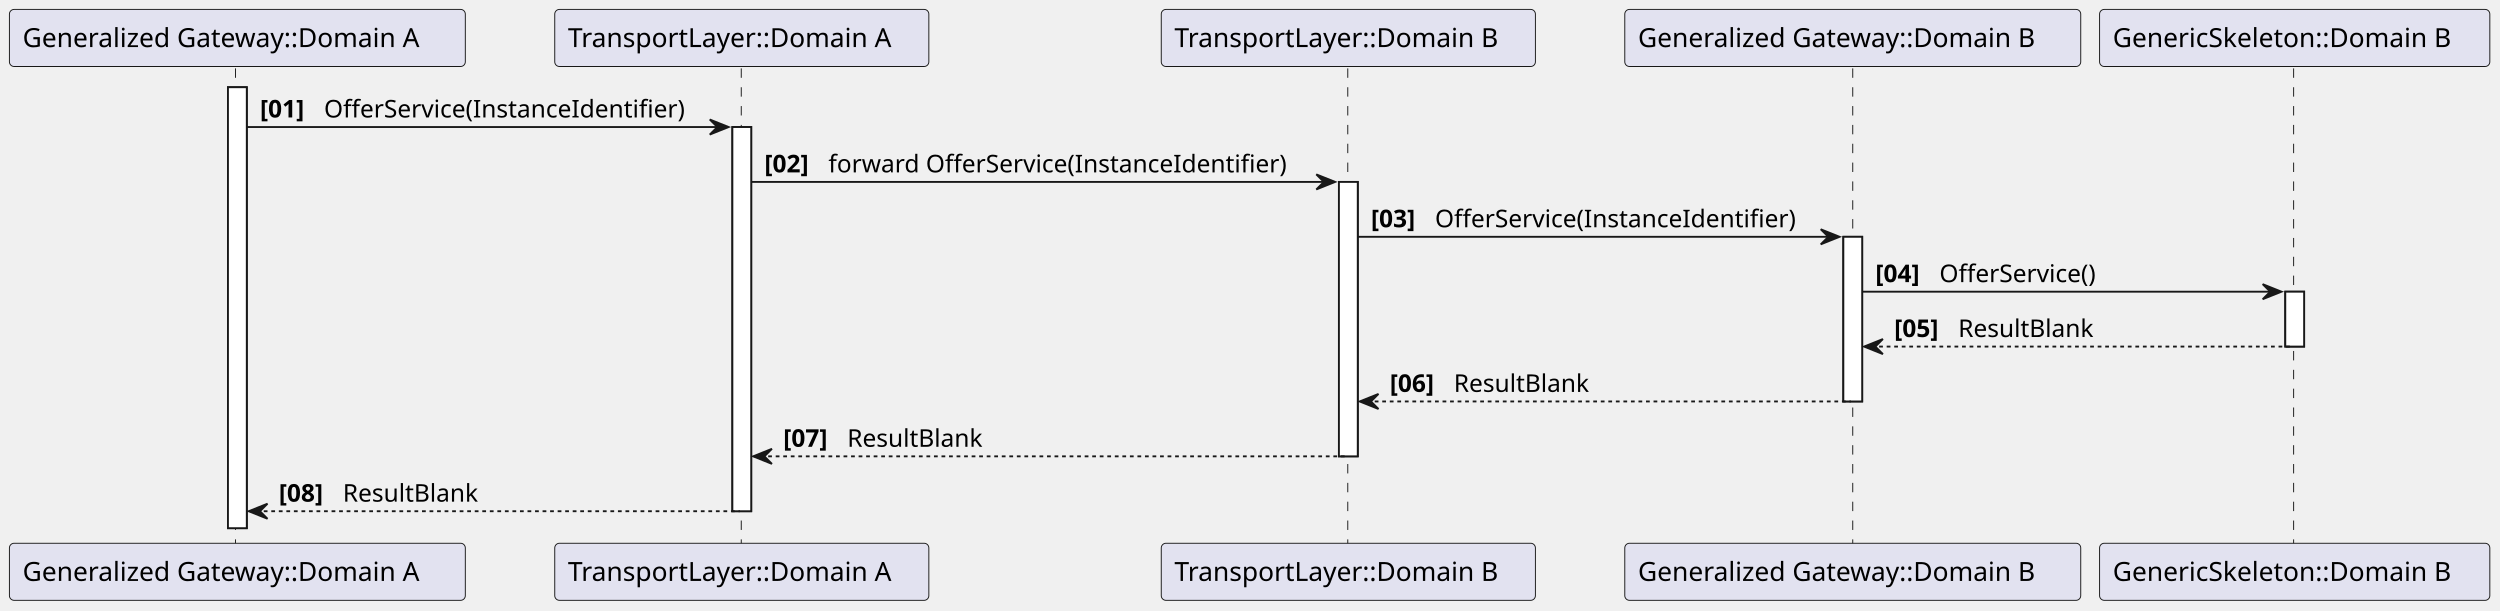
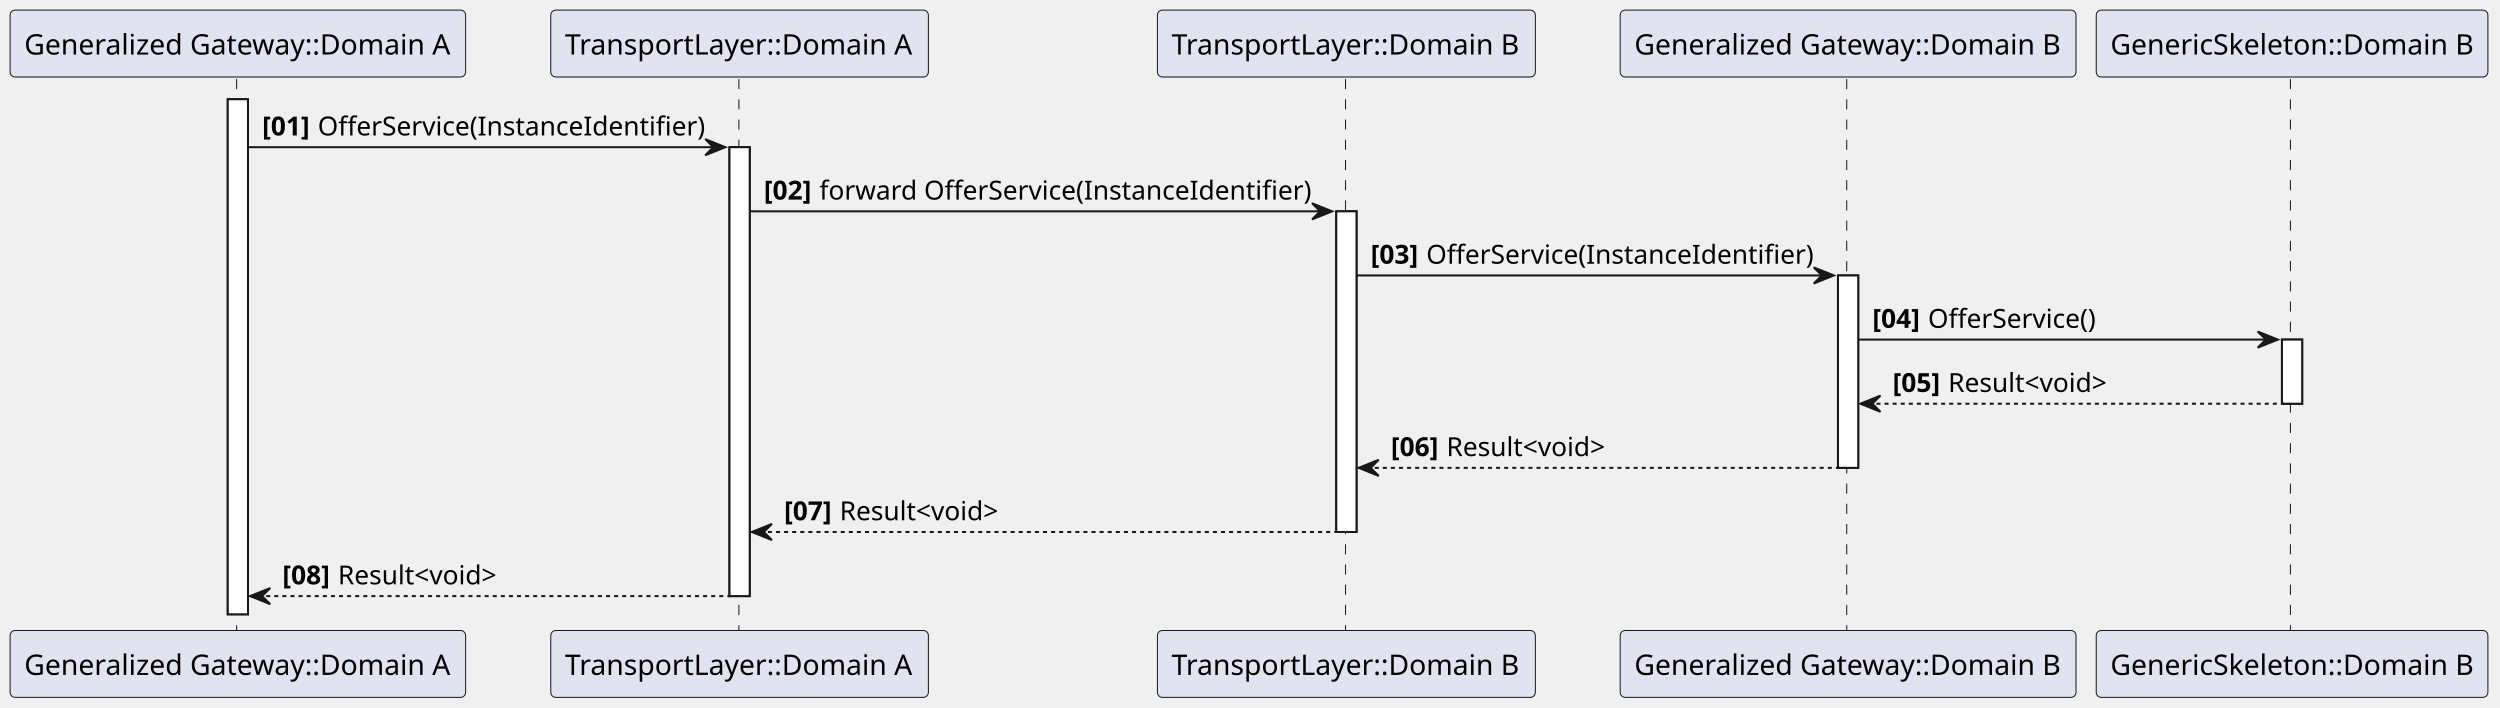
- <svg xmlns="http://www.w3.org/2000/svg" contentStyleType="text/css" data-diagram-type="SEQUENCE" height="324px" preserveAspectRatio="none" style="width:1327px;height:324px;background:#FFFFFF;" version="1.1" viewBox="0 0 1327 324" width="1327px" zoomAndPan="magnify">
+ <svg xmlns="http://www.w3.org/2000/svg" contentStyleType="text/css" data-diagram-type="SEQUENCE" height="350px" preserveAspectRatio="none" style="width:1236px;height:350px;background:#FFFFFF;" version="1.1" viewBox="0 0 1236 350" width="1236px" zoomAndPan="magnify">
  <defs />
  <g>
    <g>
-       <rect fill="#FFFFFF" height="234.062" style="stroke:#181818;stroke-width:1;" width="10" x="120.996" y="46.297" />
+       <rect fill="#FFFFFF" height="254.648" style="stroke:#181818;stroke-width:1;" width="10" x="112.602" y="49.068" />
    </g>
    <g>
-       <rect fill="#FFFFFF" height="203.93" style="stroke:#181818;stroke-width:1;" width="10" x="388.745" y="67.43" />
+       <rect fill="#FFFFFF" height="221.942" style="stroke:#181818;stroke-width:1;" width="10" x="360.648" y="72.774" />
    </g>
    <g>
-       <rect fill="#FFFFFF" height="145.664" style="stroke:#181818;stroke-width:1;" width="10" x="710.697" y="96.562" />
+       <rect fill="#FFFFFF" height="158.53" style="stroke:#181818;stroke-width:1;" width="10" x="660.655" y="104.48" />
    </g>
    <g>
-       <rect fill="#FFFFFF" height="87.398" style="stroke:#181818;stroke-width:1;" width="10" x="978.446" y="125.695" />
+       <rect fill="#FFFFFF" height="95.118" style="stroke:#181818;stroke-width:1;" width="10" x="908.701" y="136.186" />
    </g>
    <g>
-       <rect fill="#FFFFFF" height="29.133" style="stroke:#181818;stroke-width:1;" width="10" x="1213.027" y="154.828" />
+       <rect fill="#FFFFFF" height="31.706" style="stroke:#181818;stroke-width:1;" width="10" x="1128.196" y="167.892" />
    </g>
    <g>
-       <rect fill="#000000" fill-opacity="0" height="253.062" width="8" x="121.996" y="36.297" />
-       <line style="stroke:#181818;stroke-width:0.5;stroke-dasharray:5,5;" x1="125" x2="125" y1="36.297" y2="289.359" />
+       <rect fill="#000000" fill-opacity="0" height="273.648" width="8" x="113.602" y="39.068" />
+       <line style="stroke:#181818;stroke-width:0.5;stroke-dasharray:5,5;" x1="117" x2="117" y1="39.068" y2="312.716" />
    </g>
    <g>
-       <rect fill="#000000" fill-opacity="0" height="253.062" width="8" x="389.745" y="36.297" />
-       <line style="stroke:#181818;stroke-width:0.5;stroke-dasharray:5,5;" x1="393.46" x2="393.46" y1="36.297" y2="289.359" />
+       <rect fill="#000000" fill-opacity="0" height="273.648" width="8" x="361.648" y="39.068" />
+       <line style="stroke:#181818;stroke-width:0.5;stroke-dasharray:5,5;" x1="365.303" x2="365.303" y1="39.068" y2="312.716" />
    </g>
    <g>
-       <rect fill="#000000" fill-opacity="0" height="253.062" width="8" x="711.697" y="36.297" />
-       <line style="stroke:#181818;stroke-width:0.5;stroke-dasharray:5,5;" x1="715.398" x2="715.398" y1="36.297" y2="289.359" />
+       <rect fill="#000000" fill-opacity="0" height="273.648" width="8" x="661.655" y="39.068" />
+       <line style="stroke:#181818;stroke-width:0.5;stroke-dasharray:5,5;" x1="665.233" x2="665.233" y1="39.068" y2="312.716" />
    </g>
    <g>
-       <rect fill="#000000" fill-opacity="0" height="253.062" width="8" x="979.446" y="36.297" />
-       <line style="stroke:#181818;stroke-width:0.5;stroke-dasharray:5,5;" x1="983.436" x2="983.436" y1="36.297" y2="289.359" />
+       <rect fill="#000000" fill-opacity="0" height="273.648" width="8" x="909.701" y="39.068" />
+       <line style="stroke:#181818;stroke-width:0.5;stroke-dasharray:5,5;" x1="913.023" x2="913.023" y1="39.068" y2="312.716" />
    </g>
    <g>
-       <rect fill="#000000" fill-opacity="0" height="253.062" width="8" x="1214.027" y="36.297" />
-       <line style="stroke:#181818;stroke-width:0.5;stroke-dasharray:5,5;" x1="1217.456" x2="1217.456" y1="36.297" y2="289.359" />
+       <rect fill="#000000" fill-opacity="0" height="273.648" width="8" x="1129.196" y="39.068" />
+       <line style="stroke:#181818;stroke-width:0.5;stroke-dasharray:5,5;" x1="1132.38" x2="1132.38" y1="39.068" y2="312.716" />
    </g>
    <g class="participant participant-head" data-participant="GATEWAY">
-       <rect fill="#E2E2F0" height="30.297" rx="2.5" ry="2.5" style="stroke:#181818;stroke-width:0.5;" width="241.992" x="5" y="5" />
-       <text fill="#000000" font-family="sans-serif" font-size="14" lengthAdjust="spacing" textLength="227.992" x="12" y="24.995">Generalized Gateway::Domain A</text>
+       <rect fill="#E2E2F0" height="33.068" rx="2.5" ry="2.5" style="stroke:#181818;stroke-width:0.5;" width="225.203" x="5" y="5" />
+       <text fill="#000000" font-family="sans-serif" font-size="14" lengthAdjust="spacing" textLength="211.203" x="12" y="26.966">Generalized Gateway::Domain A</text>
    </g>
    <g class="participant participant-tail" data-participant="GATEWAY">
-       <rect fill="#E2E2F0" height="30.297" rx="2.5" ry="2.5" style="stroke:#181818;stroke-width:0.5;" width="241.992" x="5" y="288.359" />
-       <text fill="#000000" font-family="sans-serif" font-size="14" lengthAdjust="spacing" textLength="227.992" x="12" y="308.354">Generalized Gateway::Domain A</text>
+       <rect fill="#E2E2F0" height="33.068" rx="2.5" ry="2.5" style="stroke:#181818;stroke-width:0.5;" width="225.203" x="5" y="311.716" />
+       <text fill="#000000" font-family="sans-serif" font-size="14" lengthAdjust="spacing" textLength="211.203" x="12" y="333.682">Generalized Gateway::Domain A</text>
    </g>
    <g class="participant participant-head" data-participant="TRANSPORT_LAYER">
-       <rect fill="#E2E2F0" height="30.297" rx="2.5" ry="2.5" style="stroke:#181818;stroke-width:0.5;" width="198.57" x="294.46" y="5" />
-       <text fill="#000000" font-family="sans-serif" font-size="14" lengthAdjust="spacing" textLength="184.57" x="301.46" y="24.995">TransportLayer::Domain A</text>
+       <rect fill="#E2E2F0" height="33.068" rx="2.5" ry="2.5" style="stroke:#181818;stroke-width:0.5;" width="186.689" x="272.303" y="5" />
+       <text fill="#000000" font-family="sans-serif" font-size="14" lengthAdjust="spacing" textLength="172.689" x="279.303" y="26.966">TransportLayer::Domain A</text>
    </g>
    <g class="participant participant-tail" data-participant="TRANSPORT_LAYER">
-       <rect fill="#E2E2F0" height="30.297" rx="2.5" ry="2.5" style="stroke:#181818;stroke-width:0.5;" width="198.57" x="294.46" y="288.359" />
-       <text fill="#000000" font-family="sans-serif" font-size="14" lengthAdjust="spacing" textLength="184.57" x="301.46" y="308.354">TransportLayer::Domain A</text>
+       <rect fill="#E2E2F0" height="33.068" rx="2.5" ry="2.5" style="stroke:#181818;stroke-width:0.5;" width="186.689" x="272.303" y="311.716" />
+       <text fill="#000000" font-family="sans-serif" font-size="14" lengthAdjust="spacing" textLength="172.689" x="279.303" y="333.682">TransportLayer::Domain A</text>
    </g>
    <g class="participant participant-head" data-participant="TRANSPORT_LAYER_OTHER">
-       <rect fill="#E2E2F0" height="30.297" rx="2.5" ry="2.5" style="stroke:#181818;stroke-width:0.5;" width="198.598" x="616.398" y="5" />
-       <text fill="#000000" font-family="sans-serif" font-size="14" lengthAdjust="spacing" textLength="184.598" x="623.398" y="24.995">TransportLayer::Domain B</text>
+       <rect fill="#E2E2F0" height="33.068" rx="2.5" ry="2.5" style="stroke:#181818;stroke-width:0.5;" width="186.843" x="572.233" y="5" />
+       <text fill="#000000" font-family="sans-serif" font-size="14" lengthAdjust="spacing" textLength="172.843" x="579.233" y="26.966">TransportLayer::Domain B</text>
    </g>
    <g class="participant participant-tail" data-participant="TRANSPORT_LAYER_OTHER">
-       <rect fill="#E2E2F0" height="30.297" rx="2.5" ry="2.5" style="stroke:#181818;stroke-width:0.5;" width="198.598" x="616.398" y="288.359" />
-       <text fill="#000000" font-family="sans-serif" font-size="14" lengthAdjust="spacing" textLength="184.598" x="623.398" y="308.354">TransportLayer::Domain B</text>
+       <rect fill="#E2E2F0" height="33.068" rx="2.5" ry="2.5" style="stroke:#181818;stroke-width:0.5;" width="186.843" x="572.233" y="311.716" />
+       <text fill="#000000" font-family="sans-serif" font-size="14" lengthAdjust="spacing" textLength="172.843" x="579.233" y="333.682">TransportLayer::Domain B</text>
    </g>
    <g class="participant participant-head" data-participant="GATEWAY_OTHER">
-       <rect fill="#E2E2F0" height="30.297" rx="2.5" ry="2.5" style="stroke:#181818;stroke-width:0.5;" width="242.019" x="862.436" y="5" />
-       <text fill="#000000" font-family="sans-serif" font-size="14" lengthAdjust="spacing" textLength="228.019" x="869.436" y="24.995">Generalized Gateway::Domain B</text>
+       <rect fill="#E2E2F0" height="33.068" rx="2.5" ry="2.5" style="stroke:#181818;stroke-width:0.5;" width="225.357" x="801.023" y="5" />
+       <text fill="#000000" font-family="sans-serif" font-size="14" lengthAdjust="spacing" textLength="211.357" x="808.023" y="26.966">Generalized Gateway::Domain B</text>
    </g>
    <g class="participant participant-tail" data-participant="GATEWAY_OTHER">
-       <rect fill="#E2E2F0" height="30.297" rx="2.5" ry="2.5" style="stroke:#181818;stroke-width:0.5;" width="242.019" x="862.436" y="288.359" />
-       <text fill="#000000" font-family="sans-serif" font-size="14" lengthAdjust="spacing" textLength="228.019" x="869.436" y="308.354">Generalized Gateway::Domain B</text>
+       <rect fill="#E2E2F0" height="33.068" rx="2.5" ry="2.5" style="stroke:#181818;stroke-width:0.5;" width="225.357" x="801.023" y="311.716" />
+       <text fill="#000000" font-family="sans-serif" font-size="14" lengthAdjust="spacing" textLength="211.357" x="808.023" y="333.682">Generalized Gateway::Domain B</text>
    </g>
    <g class="participant participant-head" data-participant="SKELETON_INSTANCE">
-       <rect fill="#E2E2F0" height="30.297" rx="2.5" ry="2.5" style="stroke:#181818;stroke-width:0.5;" width="207.143" x="1114.456" y="5" />
-       <text fill="#000000" font-family="sans-serif" font-size="14" lengthAdjust="spacing" textLength="193.143" x="1121.456" y="24.995">GenericSkeleton::Domain B</text>
+       <rect fill="#E2E2F0" height="33.068" rx="2.5" ry="2.5" style="stroke:#181818;stroke-width:0.5;" width="193.633" x="1036.38" y="5" />
+       <text fill="#000000" font-family="sans-serif" font-size="14" lengthAdjust="spacing" textLength="179.633" x="1043.38" y="26.966">GenericSkeleton::Domain B</text>
    </g>
    <g class="participant participant-tail" data-participant="SKELETON_INSTANCE">
-       <rect fill="#E2E2F0" height="30.297" rx="2.5" ry="2.5" style="stroke:#181818;stroke-width:0.5;" width="207.143" x="1114.456" y="288.359" />
-       <text fill="#000000" font-family="sans-serif" font-size="14" lengthAdjust="spacing" textLength="193.143" x="1121.456" y="308.354">GenericSkeleton::Domain B</text>
+       <rect fill="#E2E2F0" height="33.068" rx="2.5" ry="2.5" style="stroke:#181818;stroke-width:0.5;" width="193.633" x="1036.38" y="311.716" />
+       <text fill="#000000" font-family="sans-serif" font-size="14" lengthAdjust="spacing" textLength="179.633" x="1043.38" y="333.682">GenericSkeleton::Domain B</text>
    </g>
    <g>
-       <rect fill="#FFFFFF" height="234.062" style="stroke:#181818;stroke-width:1;" width="10" x="120.996" y="46.297" />
+       <rect fill="#FFFFFF" height="254.648" style="stroke:#181818;stroke-width:1;" width="10" x="112.602" y="49.068" />
    </g>
    <g>
-       <rect fill="#FFFFFF" height="203.93" style="stroke:#181818;stroke-width:1;" width="10" x="388.745" y="67.43" />
+       <rect fill="#FFFFFF" height="221.942" style="stroke:#181818;stroke-width:1;" width="10" x="360.648" y="72.774" />
    </g>
    <g>
-       <rect fill="#FFFFFF" height="145.664" style="stroke:#181818;stroke-width:1;" width="10" x="710.697" y="96.562" />
+       <rect fill="#FFFFFF" height="158.53" style="stroke:#181818;stroke-width:1;" width="10" x="660.655" y="104.48" />
    </g>
    <g>
-       <rect fill="#FFFFFF" height="87.398" style="stroke:#181818;stroke-width:1;" width="10" x="978.446" y="125.695" />
+       <rect fill="#FFFFFF" height="95.118" style="stroke:#181818;stroke-width:1;" width="10" x="908.701" y="136.186" />
    </g>
    <g>
-       <rect fill="#FFFFFF" height="29.133" style="stroke:#181818;stroke-width:1;" width="10" x="1213.027" y="154.828" />
+       <rect fill="#FFFFFF" height="31.706" style="stroke:#181818;stroke-width:1;" width="10" x="1128.196" y="167.892" />
    </g>
    <g class="message" data-participant-1="GATEWAY" data-participant-2="TRANSPORT_LAYER">
-       <polygon fill="#181818" points="376.745,63.43,386.745,67.43,376.745,71.43,380.745,67.43" style="stroke:#181818;stroke-width:1;" />
-       <line style="stroke:#181818;stroke-width:1;" x1="130.996" x2="382.745" y1="67.43" y2="67.43" />
-       <text fill="#000000" font-family="sans-serif" font-size="13" font-weight="bold" lengthAdjust="spacing" textLength="29.974" x="137.996" y="62.364">[01]</text>
-       <text fill="#000000" font-family="sans-serif" font-size="13" lengthAdjust="spacing" textLength="204.775" x="171.97" y="62.364">OfferService(InstanceIdentifier)</text>
+       <polygon fill="#181818" points="348.648,68.774,358.648,72.774,348.648,76.774,352.648,72.774" style="stroke:#181818;stroke-width:1;" />
+       <line style="stroke:#181818;stroke-width:1;" x1="122.602" x2="354.648" y1="72.774" y2="72.774" />
+       <text fill="#000000" font-family="sans-serif" font-size="13" font-weight="bold" lengthAdjust="spacing" textLength="23.478" x="129.602" y="66.965">[01]</text>
+       <text fill="#000000" font-family="sans-serif" font-size="13" lengthAdjust="spacing" textLength="191.568" x="157.08" y="66.965">OfferService(InstanceIdentifier)</text>
    </g>
    <g class="message" data-participant-1="TRANSPORT_LAYER" data-participant-2="TRANSPORT_LAYER_OTHER">
-       <polygon fill="#181818" points="698.697,92.562,708.697,96.562,698.697,100.562,702.697,96.562" style="stroke:#181818;stroke-width:1;" />
-       <line style="stroke:#181818;stroke-width:1;" x1="398.745" x2="704.697" y1="96.562" y2="96.562" />
-       <text fill="#000000" font-family="sans-serif" font-size="13" font-weight="bold" lengthAdjust="spacing" textLength="29.974" x="405.745" y="91.497">[02]</text>
-       <text fill="#000000" font-family="sans-serif" font-size="13" lengthAdjust="spacing" textLength="258.978" x="439.719" y="91.497">forward OfferService(InstanceIdentifier)</text>
+       <polygon fill="#181818" points="648.655,100.48,658.655,104.48,648.655,108.48,652.655,104.48" style="stroke:#181818;stroke-width:1;" />
+       <line style="stroke:#181818;stroke-width:1;" x1="370.648" x2="654.655" y1="104.48" y2="104.48" />
+       <text fill="#000000" font-family="sans-serif" font-size="13" font-weight="bold" lengthAdjust="spacing" textLength="23.478" x="377.648" y="98.671">[02]</text>
+       <text fill="#000000" font-family="sans-serif" font-size="13" lengthAdjust="spacing" textLength="243.529" x="405.126" y="98.671">forward OfferService(InstanceIdentifier)</text>
    </g>
    <g class="message" data-participant-1="TRANSPORT_LAYER_OTHER" data-participant-2="GATEWAY_OTHER">
-       <polygon fill="#181818" points="966.446,121.695,976.446,125.695,966.446,129.695,970.446,125.695" style="stroke:#181818;stroke-width:1;" />
-       <line style="stroke:#181818;stroke-width:1;" x1="720.697" x2="972.446" y1="125.695" y2="125.695" />
-       <text fill="#000000" font-family="sans-serif" font-size="13" font-weight="bold" lengthAdjust="spacing" textLength="29.974" x="727.697" y="120.629">[03]</text>
-       <text fill="#000000" font-family="sans-serif" font-size="13" lengthAdjust="spacing" textLength="204.775" x="761.67" y="120.629">OfferService(InstanceIdentifier)</text>
+       <polygon fill="#181818" points="896.701,132.186,906.701,136.186,896.701,140.186,900.701,136.186" style="stroke:#181818;stroke-width:1;" />
+       <line style="stroke:#181818;stroke-width:1;" x1="670.655" x2="902.701" y1="136.186" y2="136.186" />
+       <text fill="#000000" font-family="sans-serif" font-size="13" font-weight="bold" lengthAdjust="spacing" textLength="23.478" x="677.655" y="130.377">[03]</text>
+       <text fill="#000000" font-family="sans-serif" font-size="13" lengthAdjust="spacing" textLength="191.568" x="705.133" y="130.377">OfferService(InstanceIdentifier)</text>
    </g>
    <g class="message" data-participant-1="GATEWAY_OTHER" data-participant-2="SKELETON_INSTANCE">
-       <polygon fill="#181818" points="1201.027,150.828,1211.027,154.828,1201.027,158.828,1205.027,154.828" style="stroke:#181818;stroke-width:1;" />
-       <line style="stroke:#181818;stroke-width:1;" x1="988.446" x2="1207.027" y1="154.828" y2="154.828" />
-       <text fill="#000000" font-family="sans-serif" font-size="13" font-weight="bold" lengthAdjust="spacing" textLength="29.974" x="995.446" y="149.762">[04]</text>
-       <text fill="#000000" font-family="sans-serif" font-size="13" lengthAdjust="spacing" textLength="90.918" x="1029.419" y="149.762">OfferService()</text>
+       <polygon fill="#181818" points="1116.196,163.892,1126.196,167.892,1116.196,171.892,1120.196,167.892" style="stroke:#181818;stroke-width:1;" />
+       <line style="stroke:#181818;stroke-width:1;" x1="918.701" x2="1122.196" y1="167.892" y2="167.892" />
+       <text fill="#000000" font-family="sans-serif" font-size="13" font-weight="bold" lengthAdjust="spacing" textLength="23.478" x="925.701" y="162.083">[04]</text>
+       <text fill="#000000" font-family="sans-serif" font-size="13" lengthAdjust="spacing" textLength="82.966" x="953.179" y="162.083">OfferService()</text>
    </g>
    <g class="message" data-participant-1="SKELETON_INSTANCE" data-participant-2="GATEWAY_OTHER">
-       <polygon fill="#181818" points="999.446,179.961,989.446,183.961,999.446,187.961,995.446,183.961" style="stroke:#181818;stroke-width:1;" />
-       <line style="stroke:#181818;stroke-width:1;stroke-dasharray:2,2;" x1="993.446" x2="1217.027" y1="183.961" y2="183.961" />
-       <text fill="#000000" font-family="sans-serif" font-size="13" font-weight="bold" lengthAdjust="spacing" textLength="29.974" x="1005.446" y="178.895">[05]</text>
-       <text fill="#000000" font-family="sans-serif" font-size="13" lengthAdjust="spacing" textLength="77.016" x="1039.419" y="178.895">ResultBlank</text>
+       <polygon fill="#181818" points="929.701,195.598,919.701,199.598,929.701,203.598,925.701,199.598" style="stroke:#181818;stroke-width:1;" />
+       <line style="stroke:#181818;stroke-width:1;stroke-dasharray:2,2;" x1="923.701" x2="1132.196" y1="199.598" y2="199.598" />
+       <text fill="#000000" font-family="sans-serif" font-size="13" font-weight="bold" lengthAdjust="spacing" textLength="23.478" x="935.701" y="193.789">[05]</text>
+       <text fill="#000000" font-family="sans-serif" font-size="13" lengthAdjust="spacing" textLength="78.416" x="963.179" y="193.789">Result&lt;void&gt;</text>
    </g>
    <g class="message" data-participant-1="GATEWAY_OTHER" data-participant-2="TRANSPORT_LAYER_OTHER">
-       <polygon fill="#181818" points="731.697,209.094,721.697,213.094,731.697,217.094,727.697,213.094" style="stroke:#181818;stroke-width:1;" />
-       <line style="stroke:#181818;stroke-width:1;stroke-dasharray:2,2;" x1="725.697" x2="982.446" y1="213.094" y2="213.094" />
-       <text fill="#000000" font-family="sans-serif" font-size="13" font-weight="bold" lengthAdjust="spacing" textLength="29.974" x="737.697" y="208.028">[06]</text>
-       <text fill="#000000" font-family="sans-serif" font-size="13" lengthAdjust="spacing" textLength="77.016" x="771.67" y="208.028">ResultBlank</text>
+       <polygon fill="#181818" points="681.655,227.304,671.655,231.304,681.655,235.304,677.655,231.304" style="stroke:#181818;stroke-width:1;" />
+       <line style="stroke:#181818;stroke-width:1;stroke-dasharray:2,2;" x1="675.655" x2="912.701" y1="231.304" y2="231.304" />
+       <text fill="#000000" font-family="sans-serif" font-size="13" font-weight="bold" lengthAdjust="spacing" textLength="23.478" x="687.655" y="225.495">[06]</text>
+       <text fill="#000000" font-family="sans-serif" font-size="13" lengthAdjust="spacing" textLength="78.416" x="715.133" y="225.495">Result&lt;void&gt;</text>
    </g>
    <g class="message" data-participant-1="TRANSPORT_LAYER_OTHER" data-participant-2="TRANSPORT_LAYER">
-       <polygon fill="#181818" points="409.745,238.227,399.745,242.227,409.745,246.227,405.745,242.227" style="stroke:#181818;stroke-width:1;" />
-       <line style="stroke:#181818;stroke-width:1;stroke-dasharray:2,2;" x1="403.745" x2="714.697" y1="242.227" y2="242.227" />
-       <text fill="#000000" font-family="sans-serif" font-size="13" font-weight="bold" lengthAdjust="spacing" textLength="29.974" x="415.745" y="237.161">[07]</text>
-       <text fill="#000000" font-family="sans-serif" font-size="13" lengthAdjust="spacing" textLength="77.016" x="449.719" y="237.161">ResultBlank</text>
+       <polygon fill="#181818" points="381.648,259.01,371.648,263.01,381.648,267.01,377.648,263.01" style="stroke:#181818;stroke-width:1;" />
+       <line style="stroke:#181818;stroke-width:1;stroke-dasharray:2,2;" x1="375.648" x2="664.655" y1="263.01" y2="263.01" />
+       <text fill="#000000" font-family="sans-serif" font-size="13" font-weight="bold" lengthAdjust="spacing" textLength="23.478" x="387.648" y="257.201">[07]</text>
+       <text fill="#000000" font-family="sans-serif" font-size="13" lengthAdjust="spacing" textLength="78.416" x="415.126" y="257.201">Result&lt;void&gt;</text>
    </g>
    <g class="message" data-participant-1="TRANSPORT_LAYER" data-participant-2="GATEWAY">
-       <polygon fill="#181818" points="141.996,267.359,131.996,271.359,141.996,275.359,137.996,271.359" style="stroke:#181818;stroke-width:1;" />
-       <line style="stroke:#181818;stroke-width:1;stroke-dasharray:2,2;" x1="135.996" x2="392.745" y1="271.359" y2="271.359" />
-       <text fill="#000000" font-family="sans-serif" font-size="13" font-weight="bold" lengthAdjust="spacing" textLength="29.974" x="147.996" y="266.293">[08]</text>
-       <text fill="#000000" font-family="sans-serif" font-size="13" lengthAdjust="spacing" textLength="77.016" x="181.97" y="266.293">ResultBlank</text>
+       <polygon fill="#181818" points="133.602,290.716,123.602,294.716,133.602,298.716,129.602,294.716" style="stroke:#181818;stroke-width:1;" />
+       <line style="stroke:#181818;stroke-width:1;stroke-dasharray:2,2;" x1="127.602" x2="364.648" y1="294.716" y2="294.716" />
+       <text fill="#000000" font-family="sans-serif" font-size="13" font-weight="bold" lengthAdjust="spacing" textLength="23.478" x="139.602" y="288.907">[08]</text>
+       <text fill="#000000" font-family="sans-serif" font-size="13" lengthAdjust="spacing" textLength="78.416" x="167.08" y="288.907">Result&lt;void&gt;</text>
    </g>
  </g>
</svg>
